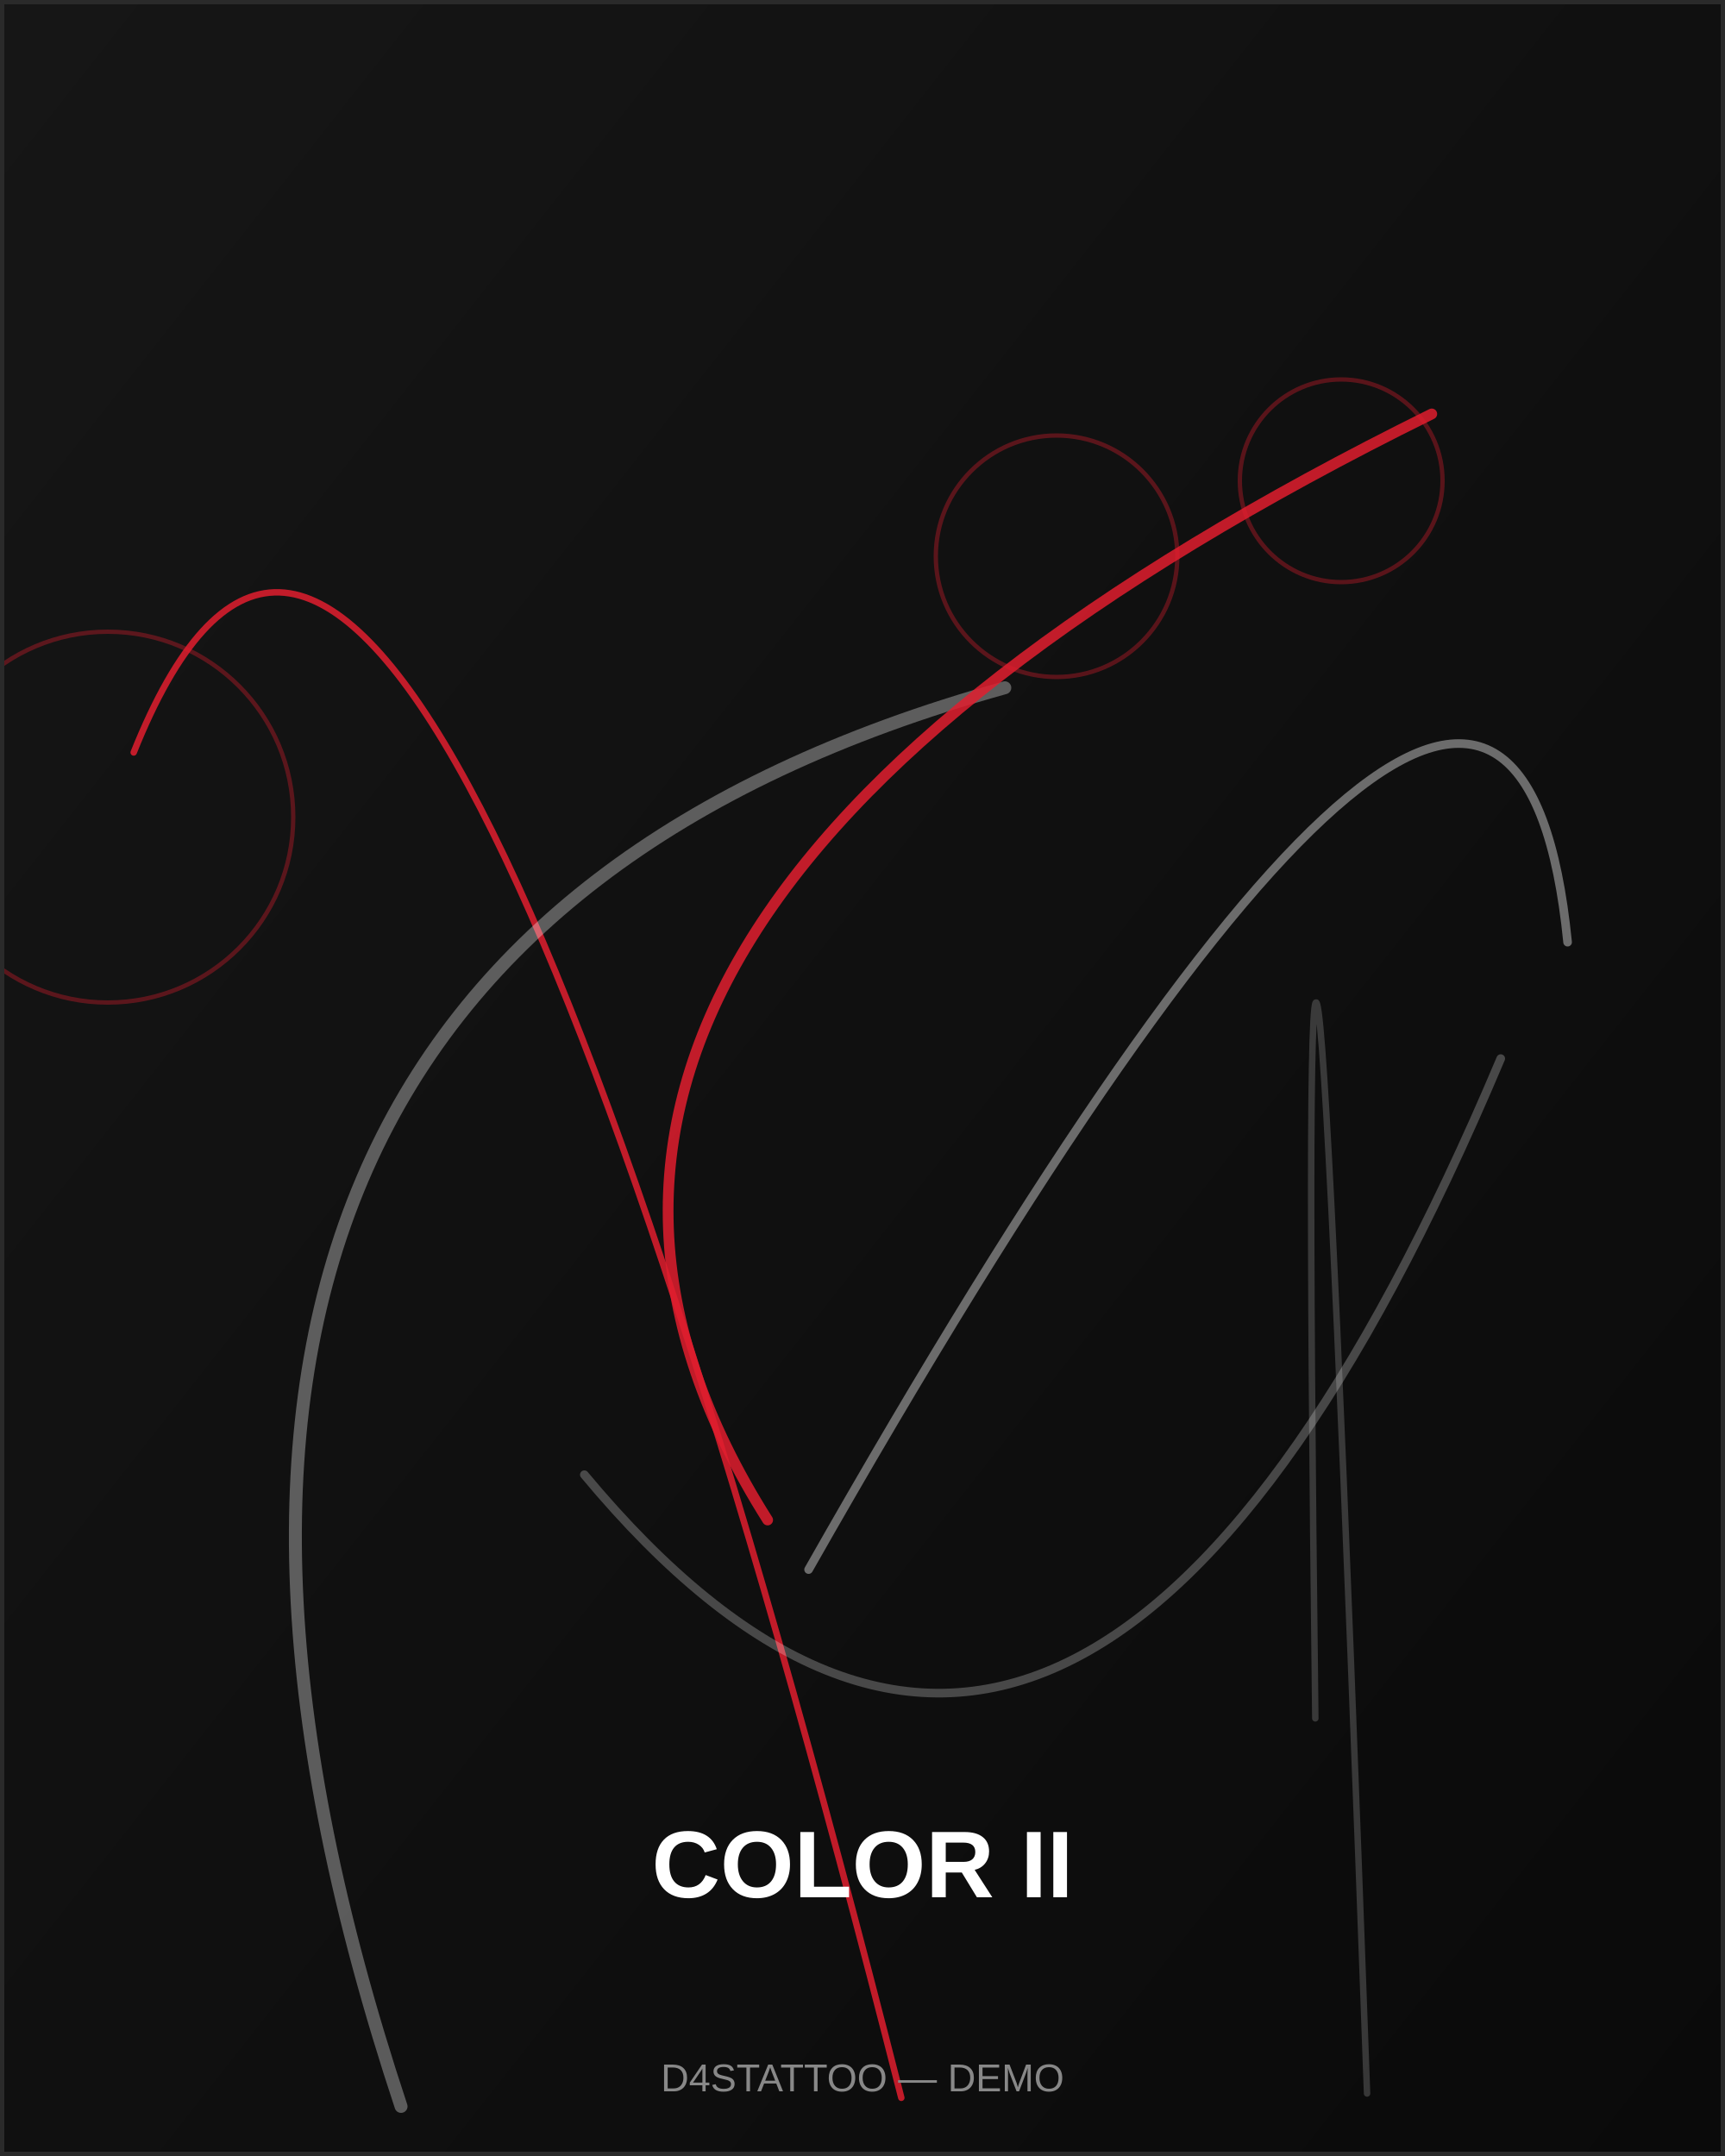
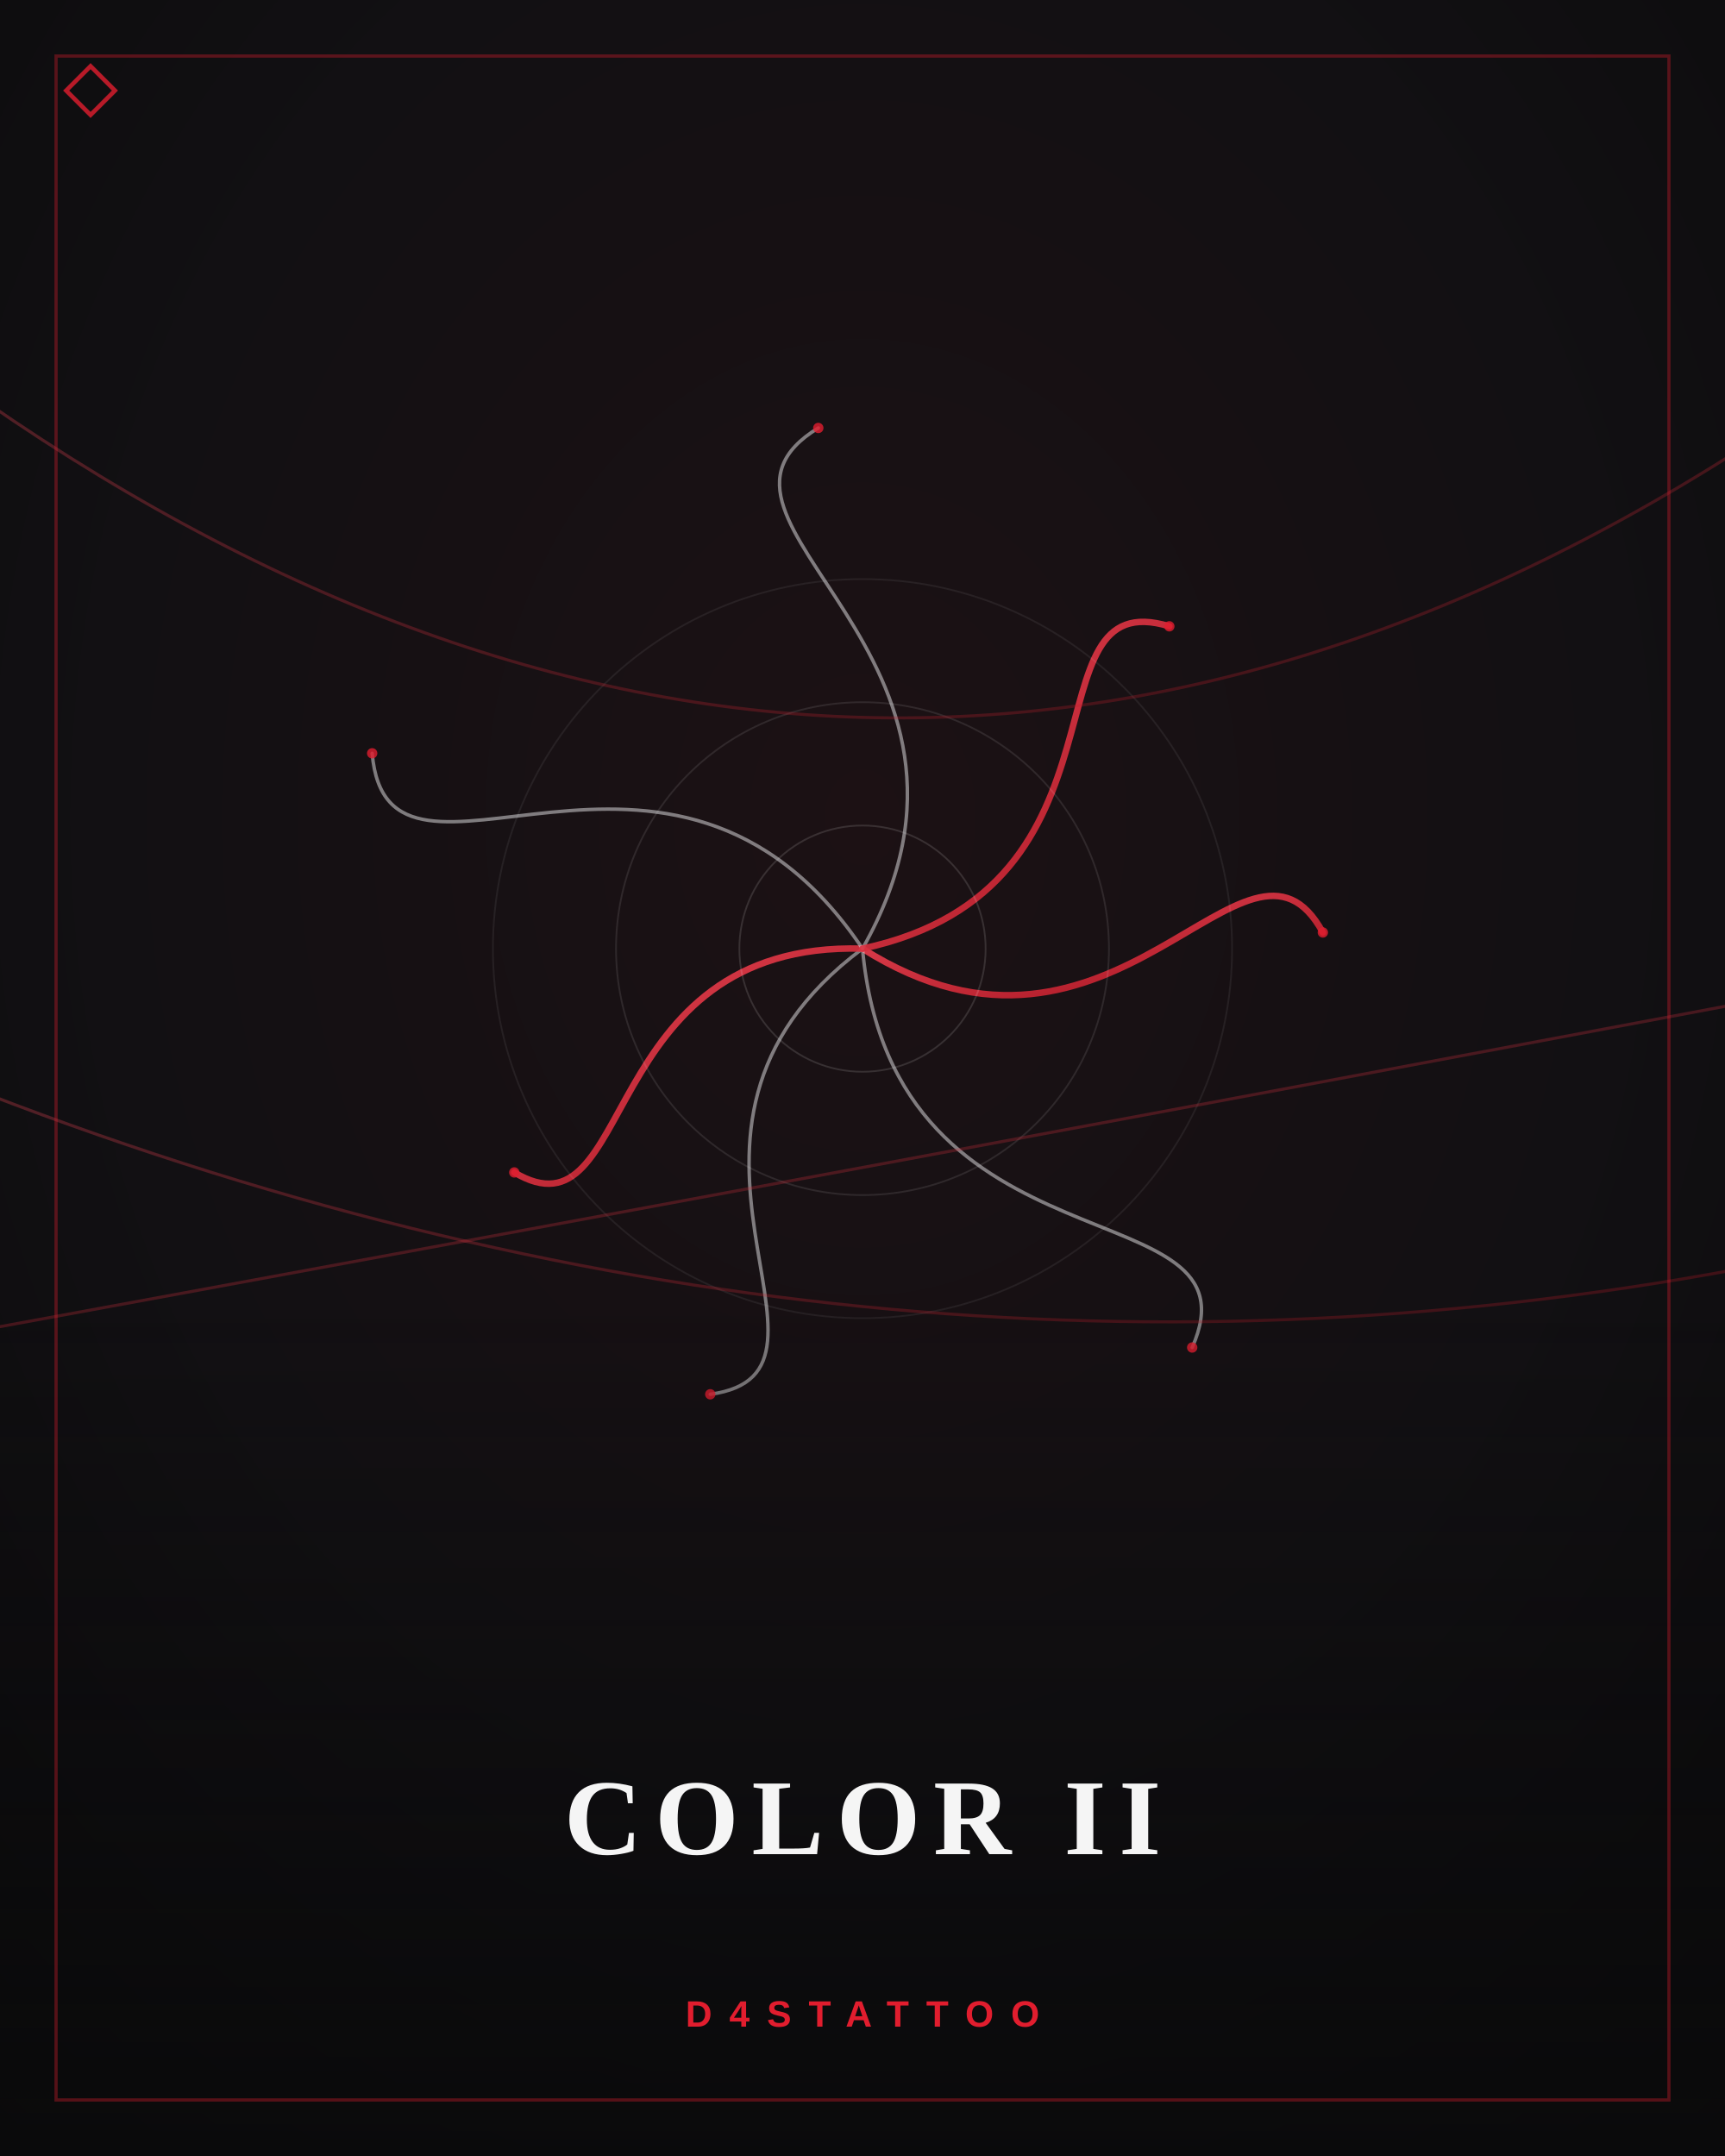
- <svg xmlns="http://www.w3.org/2000/svg" width="800" height="1000" viewBox="0 0 800 1000">
+ <svg xmlns="http://www.w3.org/2000/svg" width="800" height="1000" viewBox="0 0 800 1000" role="img" aria-label="COLOR II">
  <defs>
-     <linearGradient id="g" x1="0" y1="0" x2="1" y2="1">
-       <stop offset="0" stop-color="#161616" />
-       <stop offset="1" stop-color="#0a0a0a" />
+     <radialGradient id="bg" cx="50%" cy="38%" r="80%">
+       <stop offset="0%" stop-color="#1c1114" />
+       <stop offset="55%" stop-color="#121013" />
+       <stop offset="100%" stop-color="#0a0a0b" />
+     </radialGradient>
+     <linearGradient id="rg" x1="0" y1="0" x2="1" y2="1">
+       <stop offset="0%" stop-color="#ff4d5e" />
+       <stop offset="100%" stop-color="#b3121f" />
+     </linearGradient>
+     <linearGradient id="fade" x1="0" y1="0" x2="0" y2="1">
+       <stop offset="60%" stop-color="#0a0a0b" stop-opacity="0" />
+       <stop offset="100%" stop-color="#0a0a0b" stop-opacity="0.92" />
    </linearGradient>
  </defs>
-   <rect width="800" height="1000" fill="url(#g)" />
-   <path d="M418 973 Q183 47 62 349" stroke="#e11d2e" stroke-width="3" fill="none" opacity="0.85" stroke-linecap="round" />
-   <path d="M375 728 Q699 157 727 437" stroke="#ffffff" stroke-width="4" fill="none" opacity="0.39" stroke-linecap="round" />
-   <path d="M466 319 Q10 446 186 977" stroke="#ffffff" stroke-width="6" fill="none" opacity="0.32" stroke-linecap="round" />
-   <path d="M356 705 Q182 430 664 192" stroke="#e11d2e" stroke-width="5" fill="none" opacity="0.85" stroke-linecap="round" />
-   <path d="M634 971 Q601 55 610 797" stroke="#ffffff" stroke-width="3" fill="none" opacity="0.18" stroke-linecap="round" />
-   <path d="M271 684 Q499 958 696 491" stroke="#ffffff" stroke-width="4" fill="none" opacity="0.24" stroke-linecap="round" />
-   <circle cx="622" cy="223" r="47" stroke="#e11d2e" stroke-width="2" fill="none" opacity="0.35" />
-   <circle cx="50" cy="379" r="86" stroke="#e11d2e" stroke-width="2" fill="none" opacity="0.35" />
-   <circle cx="490" cy="258" r="56" stroke="#e11d2e" stroke-width="2" fill="none" opacity="0.35" />
-   <rect x="0" y="0" width="800" height="1000" fill="none" stroke="#2a2a2a" stroke-width="4" />
-   <text x="50%" y="880" text-anchor="middle" font-family="Arial, sans-serif" font-size="44" font-weight="bold" fill="#ffffff">COLOR II</text>
-   <text x="50%" y="1000" dy="-30" text-anchor="middle" font-family="Arial, sans-serif" font-size="18" fill="#888888">D4STATTOO — DEMO</text>
+   <rect width="800" height="1000" fill="url(#bg)" />
+   <path d="M400 440 C 517.3 514.3, 578.2 367.8, 613.5 432.5" stroke="url(#rg)" stroke-width="3" fill="none" opacity="0.9" stroke-linecap="round" />
+   <circle cx="613.5" cy="432.5" r="2.4" fill="#e11d2e" opacity="0.8" />
+   <path d="M400 440 C 414.1 595.4, 586.4 549.2, 552.9 625" stroke="#e8e8ea" stroke-width="1.6" fill="none" opacity="0.5" stroke-linecap="round" />
+   <circle cx="552.9" cy="625" r="2.4" fill="#e11d2e" opacity="0.8" />
+   <path d="M400 440 C 286.3 525, 404.1 636.5, 329.4 646.7" stroke="#e8e8ea" stroke-width="1.6" fill="none" opacity="0.5" stroke-linecap="round" />
+   <circle cx="329.4" cy="646.7" r="2.4" fill="#e11d2e" opacity="0.8" />
+   <path d="M400 440 C 275.3 436.4, 295.4 577.6, 238.5 543.8" stroke="url(#rg)" stroke-width="3" fill="none" opacity="0.9" stroke-linecap="round" />
+   <circle cx="238.5" cy="543.8" r="2.4" fill="#e11d2e" opacity="0.8" />
+   <path d="M400 440 C 311.2 307.9, 179.8 433.6, 172.6 349.4" stroke="#e8e8ea" stroke-width="1.6" fill="none" opacity="0.5" stroke-linecap="round" />
+   <circle cx="172.6" cy="349.4" r="2.4" fill="#e11d2e" opacity="0.8" />
+   <path d="M400 440 C 477.6 302.9, 308.1 242.1, 379.5 198.5" stroke="#e8e8ea" stroke-width="1.6" fill="none" opacity="0.5" stroke-linecap="round" />
+   <circle cx="379.5" cy="198.5" r="2.4" fill="#e11d2e" opacity="0.8" />
+   <path d="M400 440 C 531.2 412, 474.1 269.7, 542.3 290.5" stroke="url(#rg)" stroke-width="3" fill="none" opacity="0.9" stroke-linecap="round" />
+   <circle cx="542.3" cy="290.5" r="2.4" fill="#e11d2e" opacity="0.8" />
+   <circle cx="400" cy="440" r="57.1" stroke="#ffffff" stroke-width="0.8" fill="none" opacity="0.13" />
+   <circle cx="400" cy="440" r="114.3" stroke="#ffffff" stroke-width="0.8" fill="none" opacity="0.1" />
+   <circle cx="400" cy="440" r="171.4" stroke="#ffffff" stroke-width="0.8" fill="none" opacity="0.07" />
+   <path d="M-20 619 Q 400 542, 820 463" stroke="url(#rg)" stroke-width="1.4" fill="none" opacity="0.28" />
+   <path d="M-20 177 Q 400 477, 820 200" stroke="url(#rg)" stroke-width="1.4" fill="none" opacity="0.28" />
+   <path d="M-20 502 Q 400 668, 820 586" stroke="url(#rg)" stroke-width="1.4" fill="none" opacity="0.28" />
+   <rect width="800" height="1000" fill="url(#fade)" />
+   <rect x="26" y="26" width="748" height="948" fill="none" stroke="#e11d2e" stroke-opacity="0.35" stroke-width="1.5" />
+   <rect x="34" y="34" width="16" height="16" fill="none" stroke="#e11d2e" stroke-width="2" opacity=".8" transform="rotate(45 42 42)" />
+   <text x="50%" y="860" text-anchor="middle" font-family="Georgia, 'Times New Roman', serif" font-size="50" font-weight="700" fill="#f5f5f5" letter-spacing="6">COLOR II</text>
+   <text x="50%" y="940" text-anchor="middle" font-family="Arial, sans-serif" font-size="17" fill="#e11d2e" letter-spacing="8" font-weight="700">D4STATTOO</text>
</svg>
